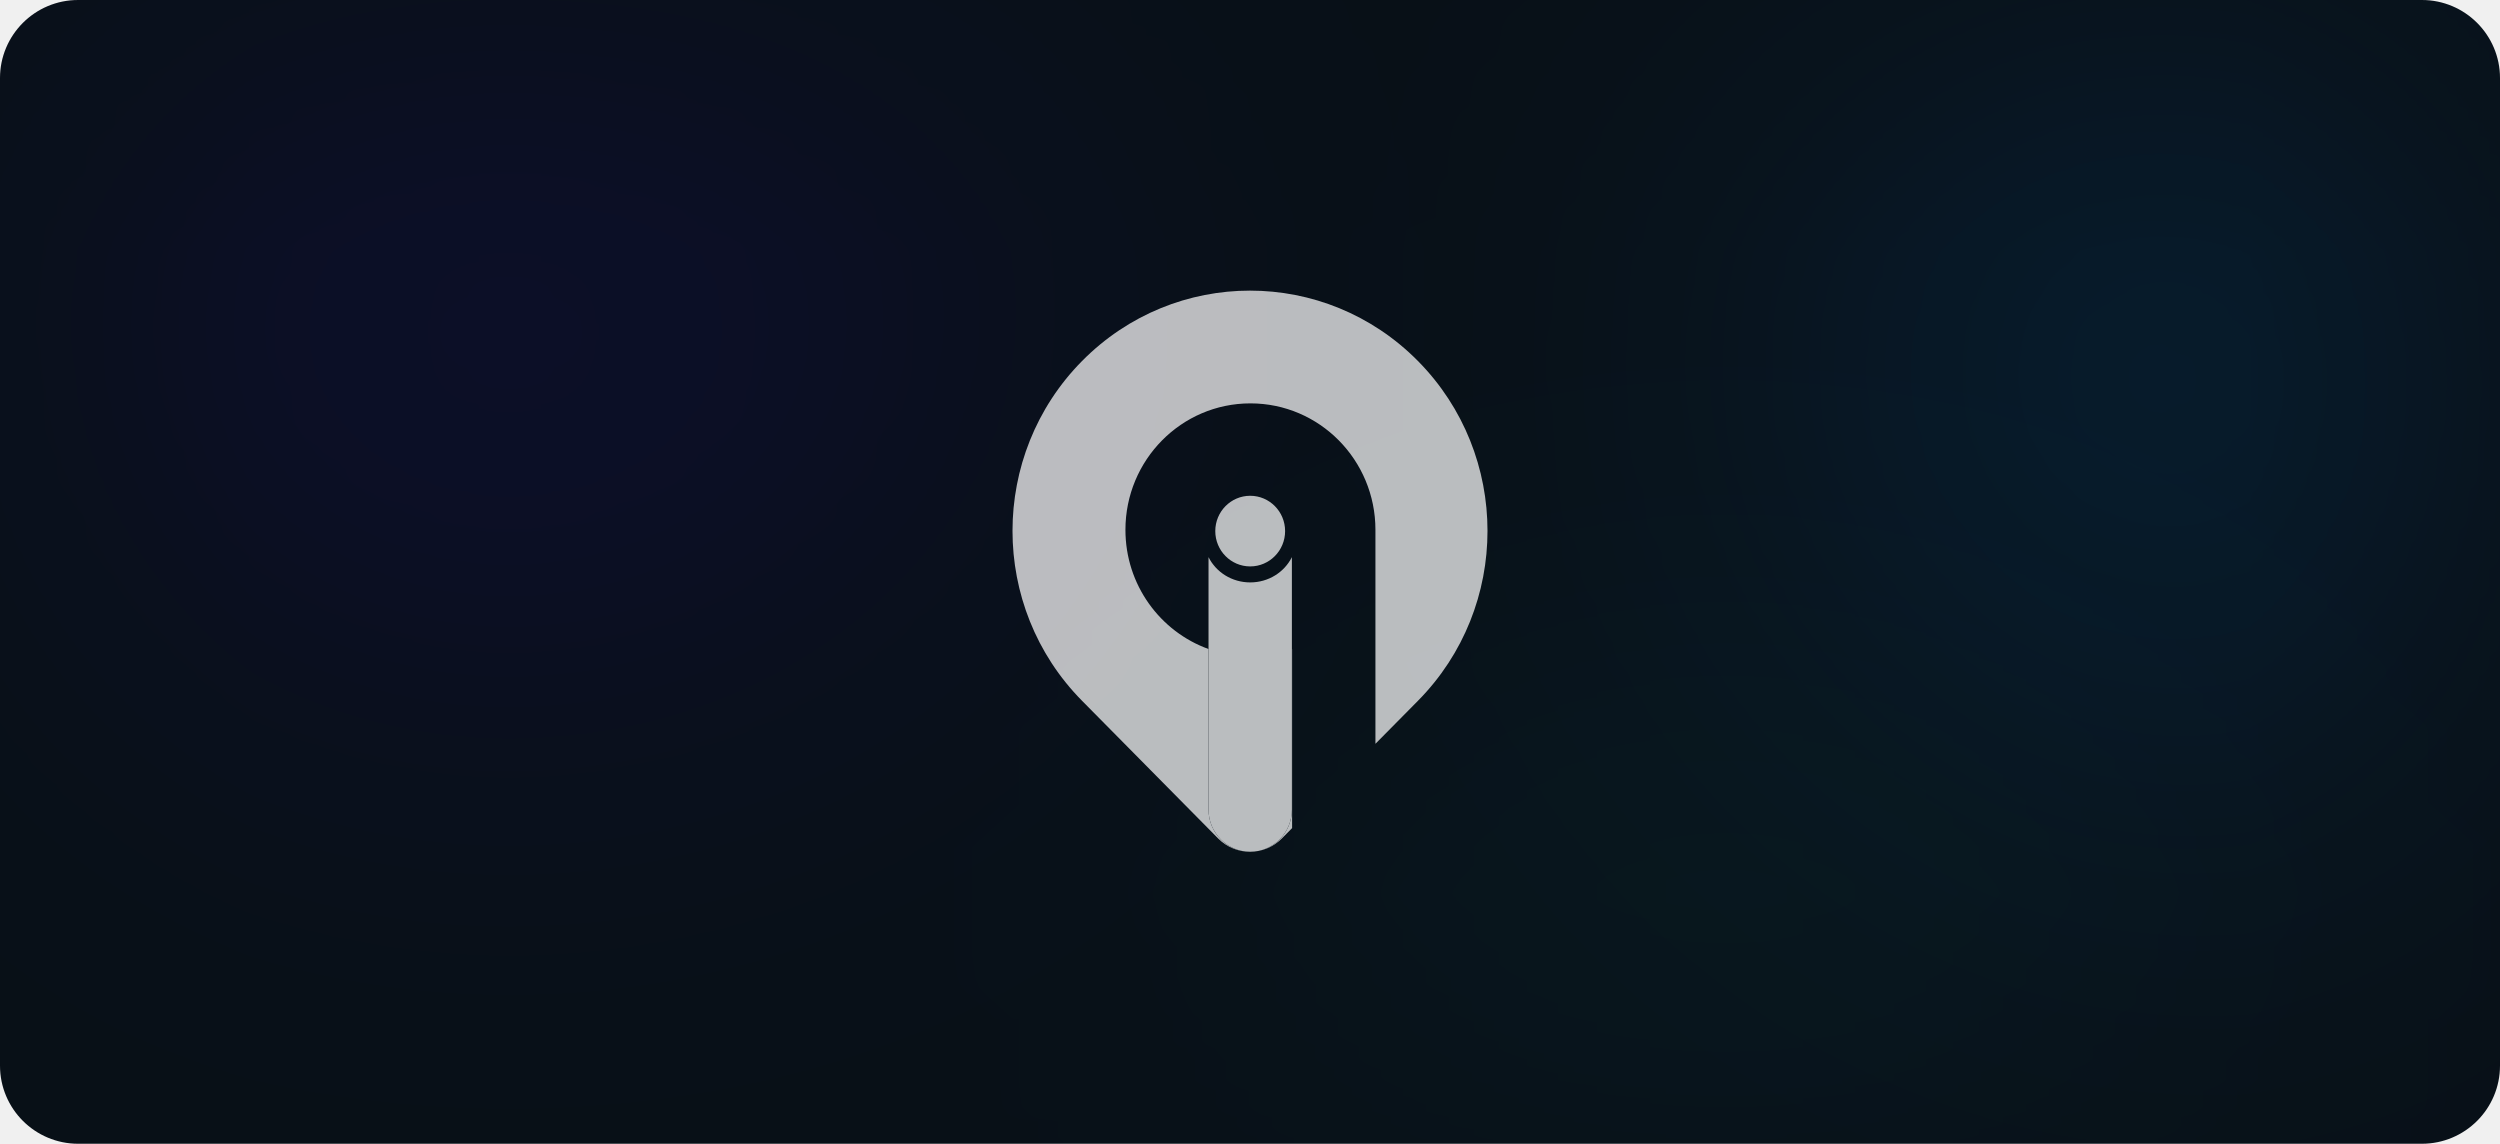
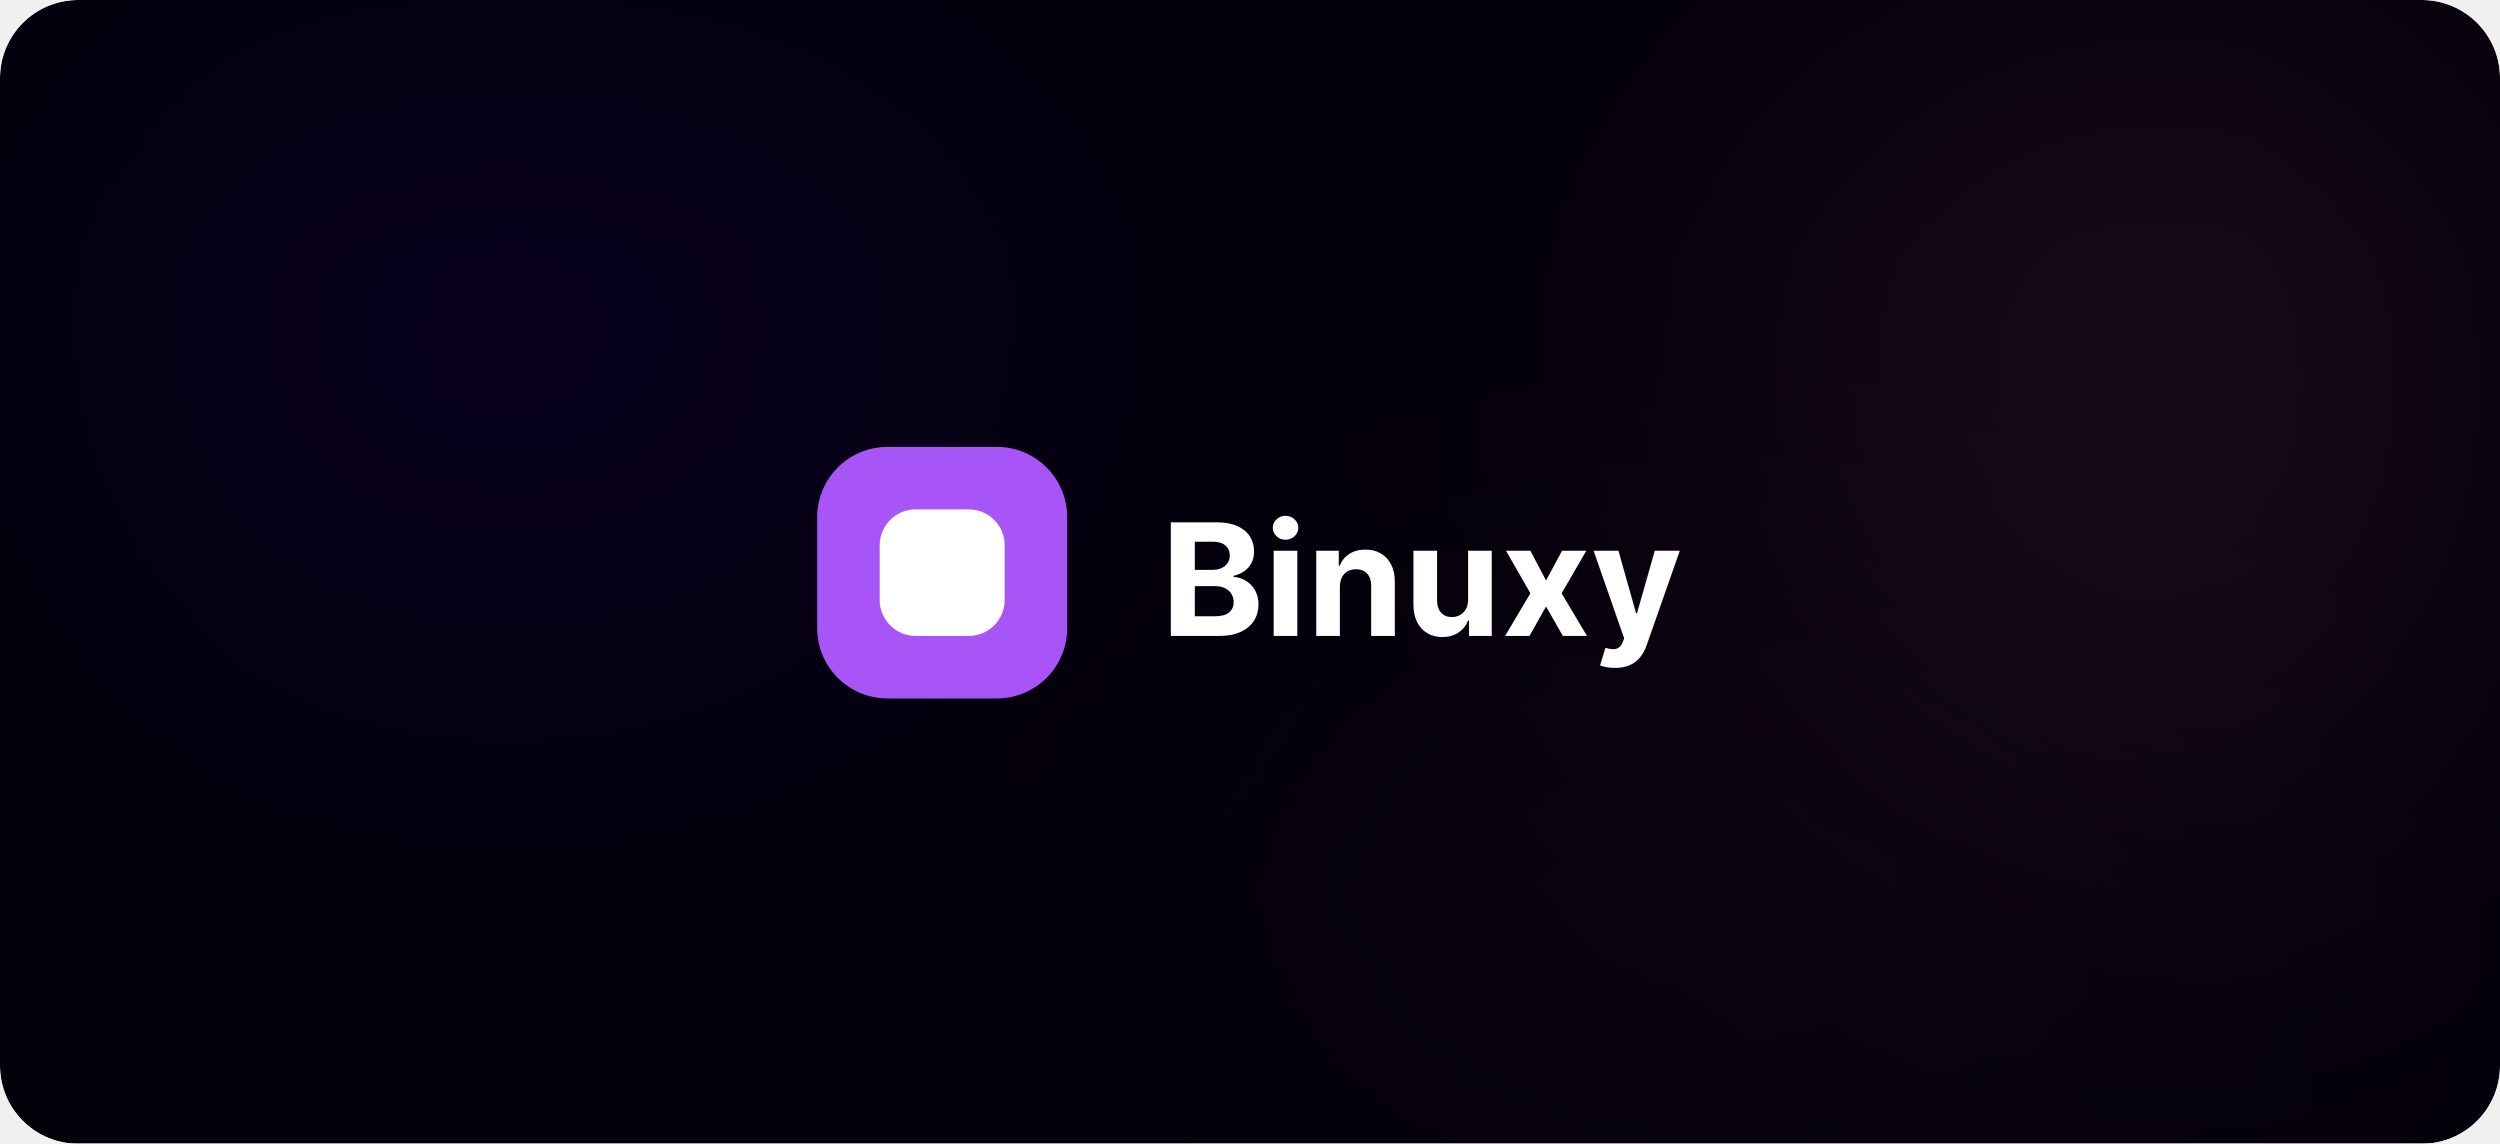
<svg xmlns="http://www.w3.org/2000/svg" width="1600" height="732" viewBox="0 0 1600 732" fill="none">
-   <g clip-path="url(#clip0_128_15)">
-     <rect width="1600" height="732" rx="50" fill="#081017" />
-     <g opacity="0.35" filter="url(#filter0_f_128_15)">
-       <path d="M1473.81 468.853C1642.12 468.853 1778.57 357.79 1778.57 220.786C1778.57 83.783 1642.12 -27.28 1473.81 -27.28C1305.49 -27.28 1169.05 83.783 1169.05 220.786C1169.05 357.79 1305.49 468.853 1473.81 468.853Z" fill="#008CFF" fill-opacity="0.4" />
+   <g clip-path="url(#clip0_1_2)">
+     <mask id="mask0_1_2" style="mask-type:luminance" maskUnits="userSpaceOnUse" x="0" y="0" width="1600" height="732">
+       <path d="M1550 0H50C22.386 0 0 22.386 0 50V682C0 709.614 22.386 732 50 732H1550C1577.61 732 1600 709.614 1600 682V50C1600 22.386 1577.61 0 1550 0Z" fill="white" />
+     </mask>
+     <g mask="url(#mask0_1_2)">
+       <path d="M1550 0H50C22.386 0 0 22.386 0 50V682C0 709.614 22.386 732 50 732H1550C1577.61 732 1600 709.614 1600 682V50C1600 22.386 1577.61 0 1550 0Z" fill="#03000A" />
+       <g opacity="0.35" filter="url(#filter0_f_1_2)">
+         <path d="M1473.81 468.853C1642.12 468.853 1778.57 357.79 1778.57 220.786C1778.57 83.783 1642.12 -27.28 1473.81 -27.28C1305.49 -27.28 1169.05 83.783 1169.05 220.786C1169.05 357.79 1305.49 468.853 1473.81 468.853Z" fill="#F472B6" fill-opacity="0.4" />
+       </g>
+       <g opacity="0.35" filter="url(#filter1_f_1_2)">
+         <path d="M325.595 413.444C493.911 413.444 630.357 302.381 630.357 165.378C630.357 28.374 493.911 -82.689 325.595 -82.689C157.28 -82.689 20.833 28.374 20.833 165.378C20.833 302.381 157.28 413.444 325.595 413.444Z" fill="#4200FF" fill-opacity="0.3" />
+       </g>
+       <g opacity="0.35" filter="url(#filter2_f_1_2)">
+         <path d="M1104.76 1009.21C1273.08 1009.21 1409.52 898.148 1409.52 761.144C1409.52 624.141 1273.08 513.078 1104.76 513.078C936.447 513.078 800 624.141 800 761.144C800 898.148 936.447 1009.21 1104.76 1009.21Z" fill="#F472B6" fill-opacity="0.22" />
+       </g>
    </g>
-     <g opacity="0.35" filter="url(#filter1_f_128_15)">
-       <path d="M325.595 413.444C493.911 413.444 630.357 302.381 630.357 165.378C630.357 28.374 493.911 -82.689 325.595 -82.689C157.28 -82.689 20.833 28.374 20.833 165.378C20.833 302.381 157.28 413.444 325.595 413.444Z" fill="#4200FF" fill-opacity="0.3" />
-     </g>
-     <g opacity="0.35" filter="url(#filter2_f_128_15)">
-       <path d="M1104.76 1009.21C1273.08 1009.21 1409.52 898.148 1409.52 761.144C1409.52 624.141 1273.08 513.078 1104.76 513.078C936.447 513.078 800 624.141 800 761.144C800 898.148 936.447 1009.21 1104.76 1009.21Z" fill="#00E0FF" fill-opacity="0.22" />
-     </g>
-     <g opacity="0.72">
-       <path d="M907.48 231.04C848.121 170.987 751.879 170.986 692.52 231.04C633.16 291.094 633.16 388.461 692.52 448.515L779.574 536.588C790.855 548.001 809.164 547.981 820.445 536.568L826.944 529.993V415.426C826.899 415.442 826.853 415.458 826.808 415.474V518.125C826.808 533.031 814.864 545.114 800.131 545.114C785.397 545.114 773.454 533.031 773.454 518.125V415.369C742.464 404.214 720.278 374.276 720.278 339.095C720.278 294.396 756.095 258.159 800.278 258.159C844.46 258.159 880.278 294.396 880.278 339.095C880.278 339.417 880.276 339.738 880.272 340.059H880.278V476.036L907.48 448.515C966.84 388.461 966.84 291.094 907.48 231.04Z" fill="white" />
-       <path d="M826.808 356.56C822.047 366.134 811.891 372.746 800.131 372.746C788.371 372.746 778.215 366.134 773.454 356.56L773.454 518.125C773.454 533.031 785.397 545.114 800.131 545.114C814.864 545.114 826.808 533.031 826.808 518.125L826.808 356.56Z" fill="white" />
-       <path d="M822.467 339.903C822.467 352.387 812.464 362.508 800.123 362.508C787.783 362.508 777.78 352.387 777.78 339.903C777.78 327.418 787.783 317.298 800.123 317.298C812.464 317.298 822.467 327.418 822.467 339.903Z" fill="white" />
-     </g>
+     <rect x="523" y="286" width="160" height="161" rx="45" fill="#A855F7" />
+     <rect x="563" y="326" width="80" height="81" rx="23" fill="white" />
+     <path d="M749.321 407V334.273H778.44C783.791 334.273 788.253 335.066 791.828 336.652C795.403 338.238 798.09 340.44 799.889 343.257C801.688 346.051 802.588 349.27 802.588 352.916C802.588 355.757 802.02 358.255 800.884 360.409C799.747 362.54 798.185 364.292 796.196 365.665C794.231 367.014 791.982 367.973 789.449 368.541V369.251C792.219 369.37 794.811 370.151 797.226 371.595C799.664 373.039 801.641 375.063 803.156 377.668C804.671 380.248 805.429 383.326 805.429 386.901C805.429 390.759 804.47 394.204 802.553 397.234C800.659 400.241 797.853 402.62 794.136 404.372C790.42 406.124 785.839 407 780.393 407H749.321ZM764.697 394.429H777.233C781.518 394.429 784.643 393.612 786.608 391.979C788.573 390.321 789.555 388.12 789.555 385.374C789.555 383.361 789.07 381.586 788.099 380.047C787.129 378.508 785.744 377.301 783.945 376.425C782.169 375.549 780.05 375.111 777.588 375.111H764.697V394.429ZM764.697 364.706H776.097C778.204 364.706 780.074 364.339 781.707 363.605C783.365 362.848 784.667 361.782 785.614 360.409C786.584 359.036 787.07 357.391 787.07 355.473C787.07 352.845 786.134 350.726 784.264 349.116C782.418 347.507 779.79 346.702 776.381 346.702H764.697V364.706ZM815.15 407V352.455H830.278V407H815.15ZM822.75 345.423C820.501 345.423 818.571 344.678 816.961 343.186C815.375 341.671 814.582 339.86 814.582 337.753C814.582 335.67 815.375 333.882 816.961 332.391C818.571 330.875 820.501 330.118 822.75 330.118C824.999 330.118 826.916 330.875 828.502 332.391C830.112 333.882 830.917 335.67 830.917 337.753C830.917 339.86 830.112 341.671 828.502 343.186C826.916 344.678 824.999 345.423 822.75 345.423ZM857.524 375.466V407H842.396V352.455H856.814V362.078H857.453C858.661 358.906 860.685 356.396 863.526 354.55C866.366 352.679 869.811 351.744 873.859 351.744C877.647 351.744 880.95 352.573 883.767 354.23C886.584 355.887 888.774 358.255 890.337 361.332C891.899 364.386 892.68 368.032 892.68 372.27V407H877.553V374.969C877.576 371.631 876.724 369.027 874.996 367.156C873.268 365.262 870.888 364.315 867.858 364.315C865.822 364.315 864.023 364.753 862.46 365.629C860.921 366.505 859.714 367.784 858.838 369.464C857.986 371.122 857.548 373.122 857.524 375.466ZM939.582 383.776V352.455H954.71V407H940.186V397.092H939.618C938.386 400.288 936.339 402.857 933.474 404.798C930.633 406.74 927.165 407.71 923.069 407.71C919.423 407.71 916.216 406.882 913.446 405.224C910.676 403.567 908.51 401.212 906.947 398.158C905.408 395.104 904.627 391.446 904.603 387.185V352.455H919.731V384.486C919.755 387.705 920.619 390.25 922.324 392.121C924.028 393.991 926.313 394.926 929.177 394.926C931 394.926 932.705 394.512 934.291 393.683C935.877 392.831 937.155 391.576 938.126 389.919C939.12 388.262 939.606 386.214 939.582 383.776ZM979.452 352.455L989.467 371.524L999.729 352.455H1015.25L999.445 379.727L1015.67 407H1000.23L989.467 388.143L978.884 407H963.259L979.452 379.727L963.827 352.455H979.452ZM1033.57 427.455C1031.65 427.455 1029.85 427.301 1028.17 426.993C1026.52 426.709 1025.14 426.342 1024.05 425.892L1027.46 414.599C1029.24 415.144 1030.84 415.44 1032.26 415.487C1033.7 415.535 1034.94 415.203 1035.99 414.493C1037.05 413.783 1037.92 412.575 1038.58 410.871L1039.47 408.562L1019.9 352.455H1035.81L1047.1 392.511H1047.67L1059.07 352.455H1075.08L1053.88 412.895C1052.87 415.83 1051.48 418.387 1049.73 420.565C1048 422.767 1045.81 424.46 1043.16 425.643C1040.51 426.851 1037.31 427.455 1033.57 427.455Z" fill="white" />
  </g>
  <defs>
-     <filter id="filter0_f_128_15" x="571.648" y="-624.681" width="1804.32" height="1690.93" filterUnits="userSpaceOnUse" color-interpolation-filters="sRGB">
+     <filter id="filter0_f_1_2" x="571.65" y="-624.681" width="1804.32" height="1690.93" filterUnits="userSpaceOnUse" color-interpolation-filters="sRGB">
      <feFlood flood-opacity="0" result="BackgroundImageFix" />
      <feBlend mode="normal" in="SourceGraphic" in2="BackgroundImageFix" result="shape" />
-       <feGaussianBlur stdDeviation="298.7" result="effect1_foregroundBlur_128_15" />
+       <feGaussianBlur stdDeviation="298.7" result="effect1_foregroundBlur_1_2" />
    </filter>
-     <filter id="filter1_f_128_15" x="-514.967" y="-618.489" width="1681.12" height="1567.73" filterUnits="userSpaceOnUse" color-interpolation-filters="sRGB">
+     <filter id="filter1_f_1_2" x="-514.967" y="-618.489" width="1681.12" height="1567.73" filterUnits="userSpaceOnUse" color-interpolation-filters="sRGB">
      <feFlood flood-opacity="0" result="BackgroundImageFix" />
      <feBlend mode="normal" in="SourceGraphic" in2="BackgroundImageFix" result="shape" />
-       <feGaussianBlur stdDeviation="267.9" result="effect1_foregroundBlur_128_15" />
+       <feGaussianBlur stdDeviation="267.9" result="effect1_foregroundBlur_1_2" />
    </filter>
-     <filter id="filter2_f_128_15" x="268.5" y="-18.422" width="1672.52" height="1559.13" filterUnits="userSpaceOnUse" color-interpolation-filters="sRGB">
+     <filter id="filter2_f_1_2" x="268.5" y="-18.422" width="1672.52" height="1559.13" filterUnits="userSpaceOnUse" color-interpolation-filters="sRGB">
      <feFlood flood-opacity="0" result="BackgroundImageFix" />
      <feBlend mode="normal" in="SourceGraphic" in2="BackgroundImageFix" result="shape" />
-       <feGaussianBlur stdDeviation="265.75" result="effect1_foregroundBlur_128_15" />
+       <feGaussianBlur stdDeviation="265.75" result="effect1_foregroundBlur_1_2" />
    </filter>
-     <clipPath id="clip0_128_15">
-       <rect width="1600" height="732" rx="50" fill="white" />
+     <clipPath id="clip0_1_2">
+       <rect width="1600" height="732" fill="white" />
    </clipPath>
  </defs>
</svg>
